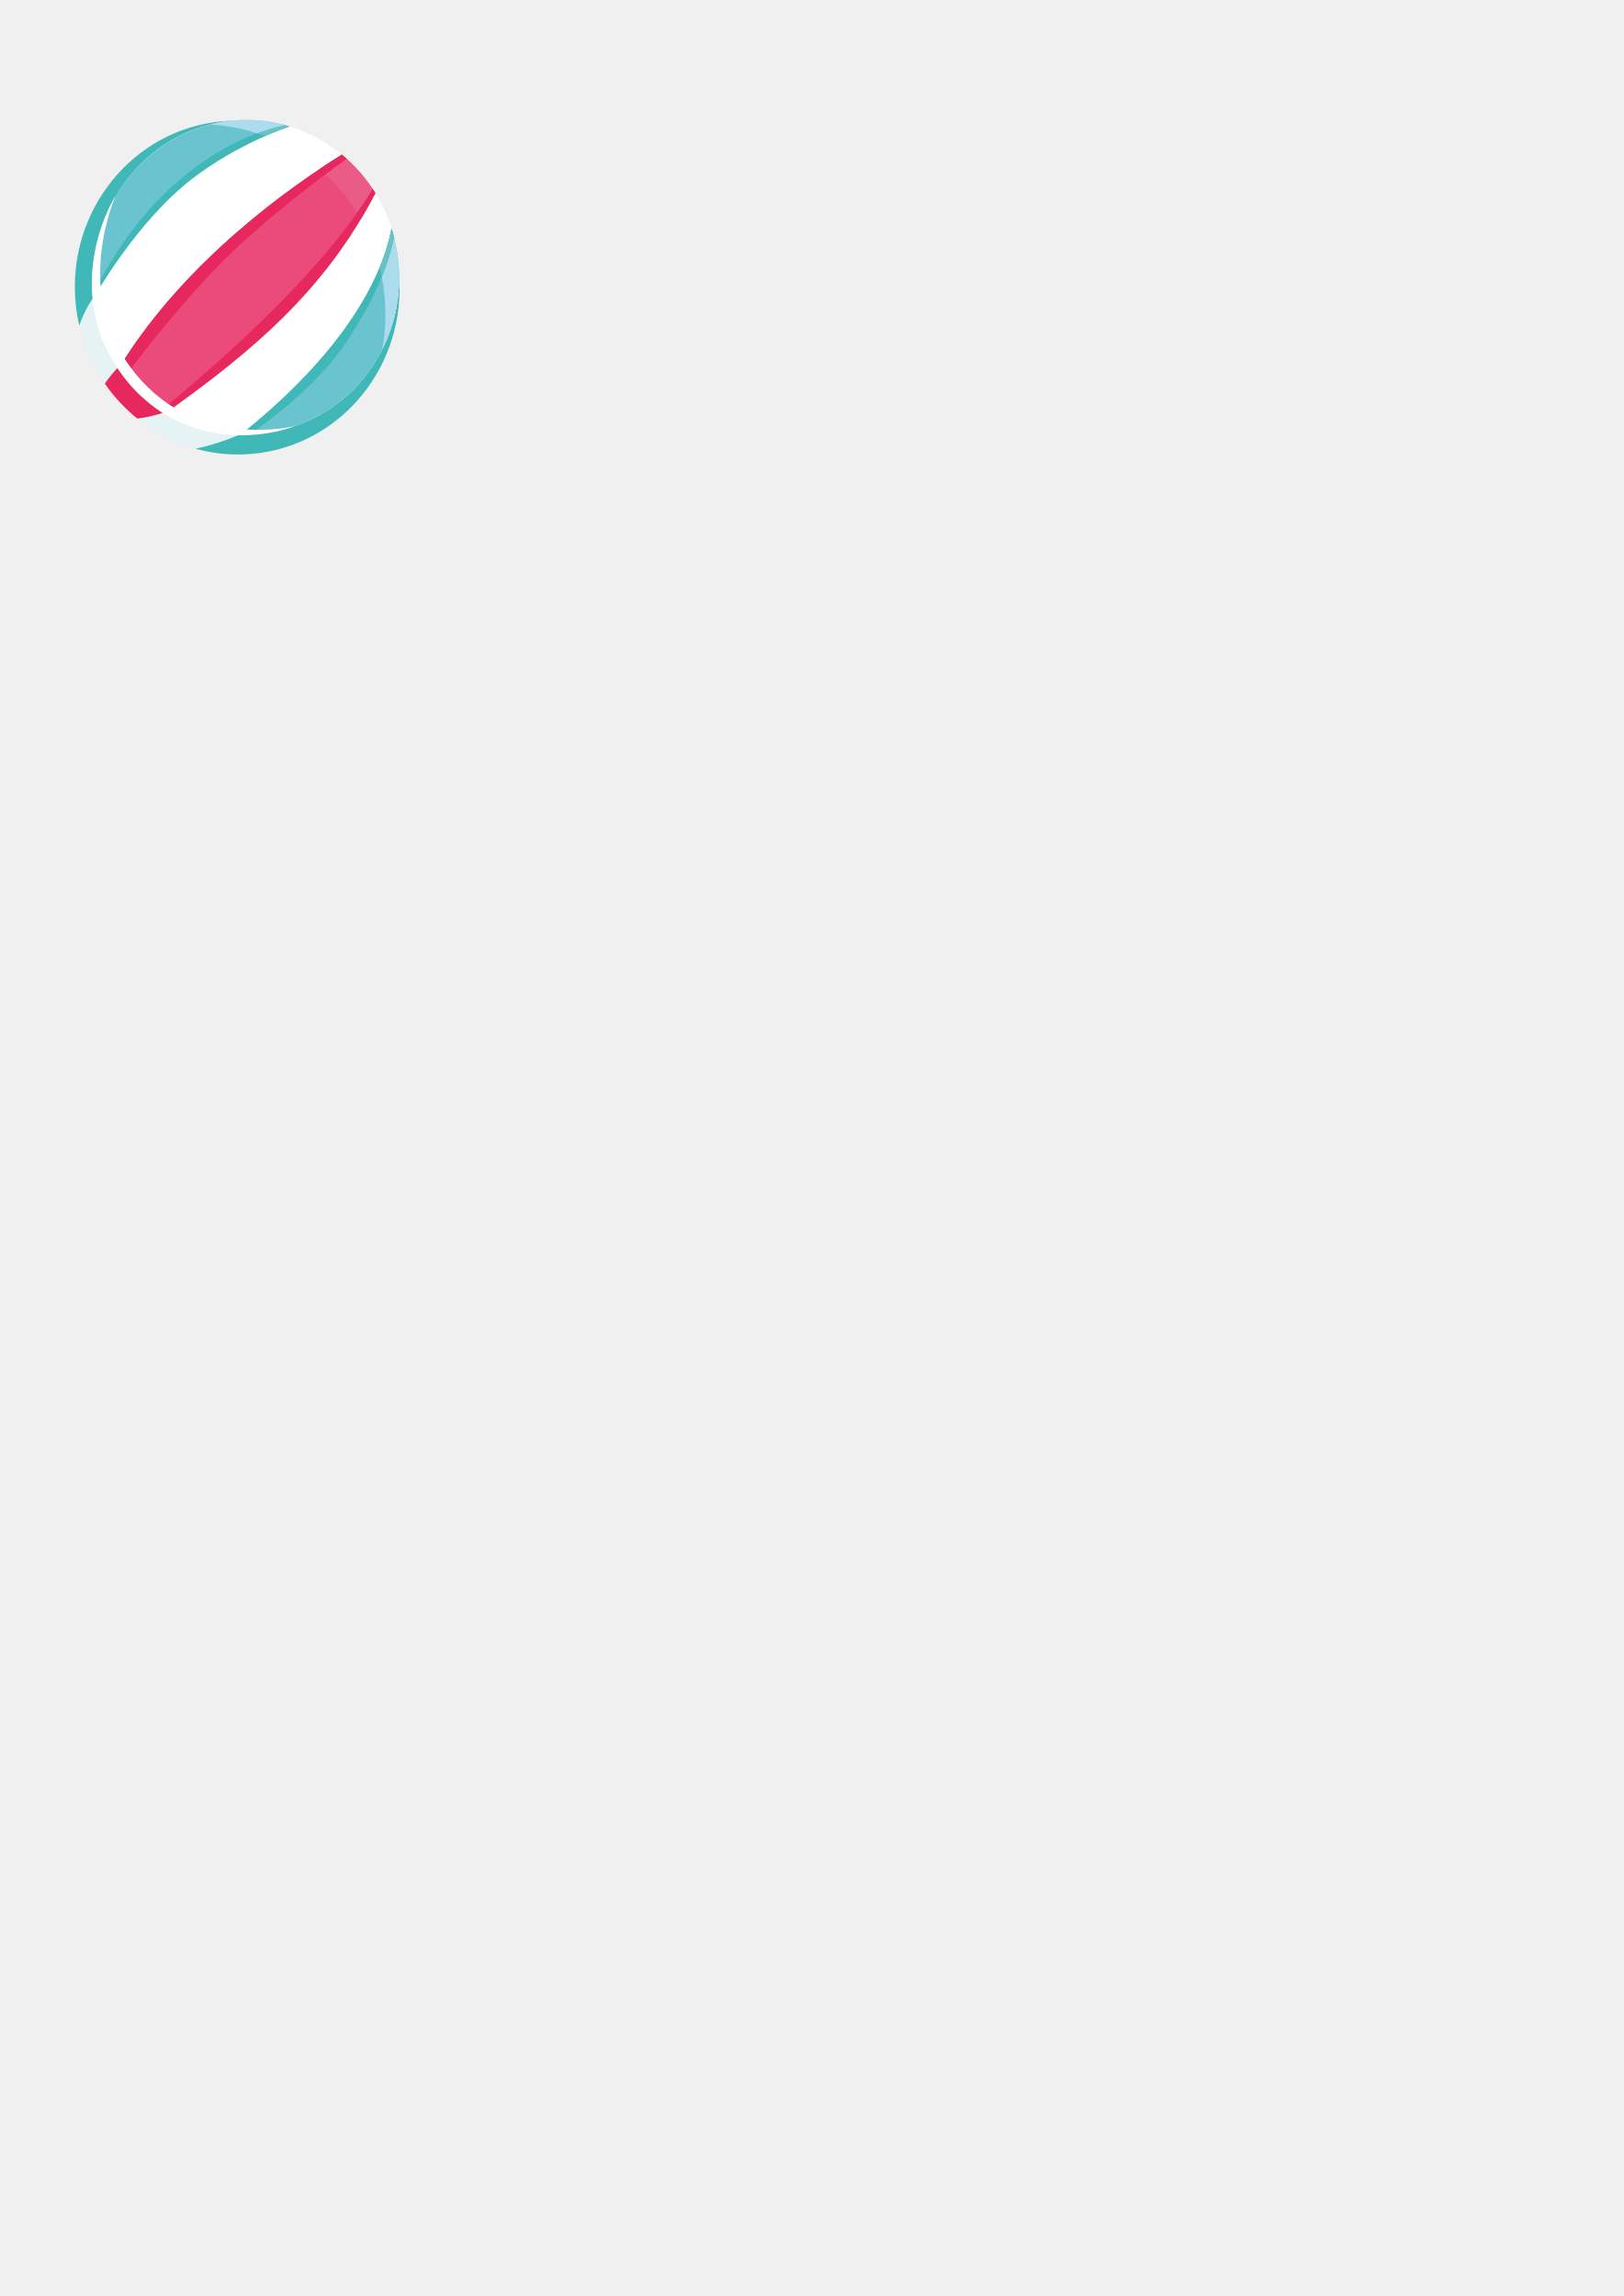
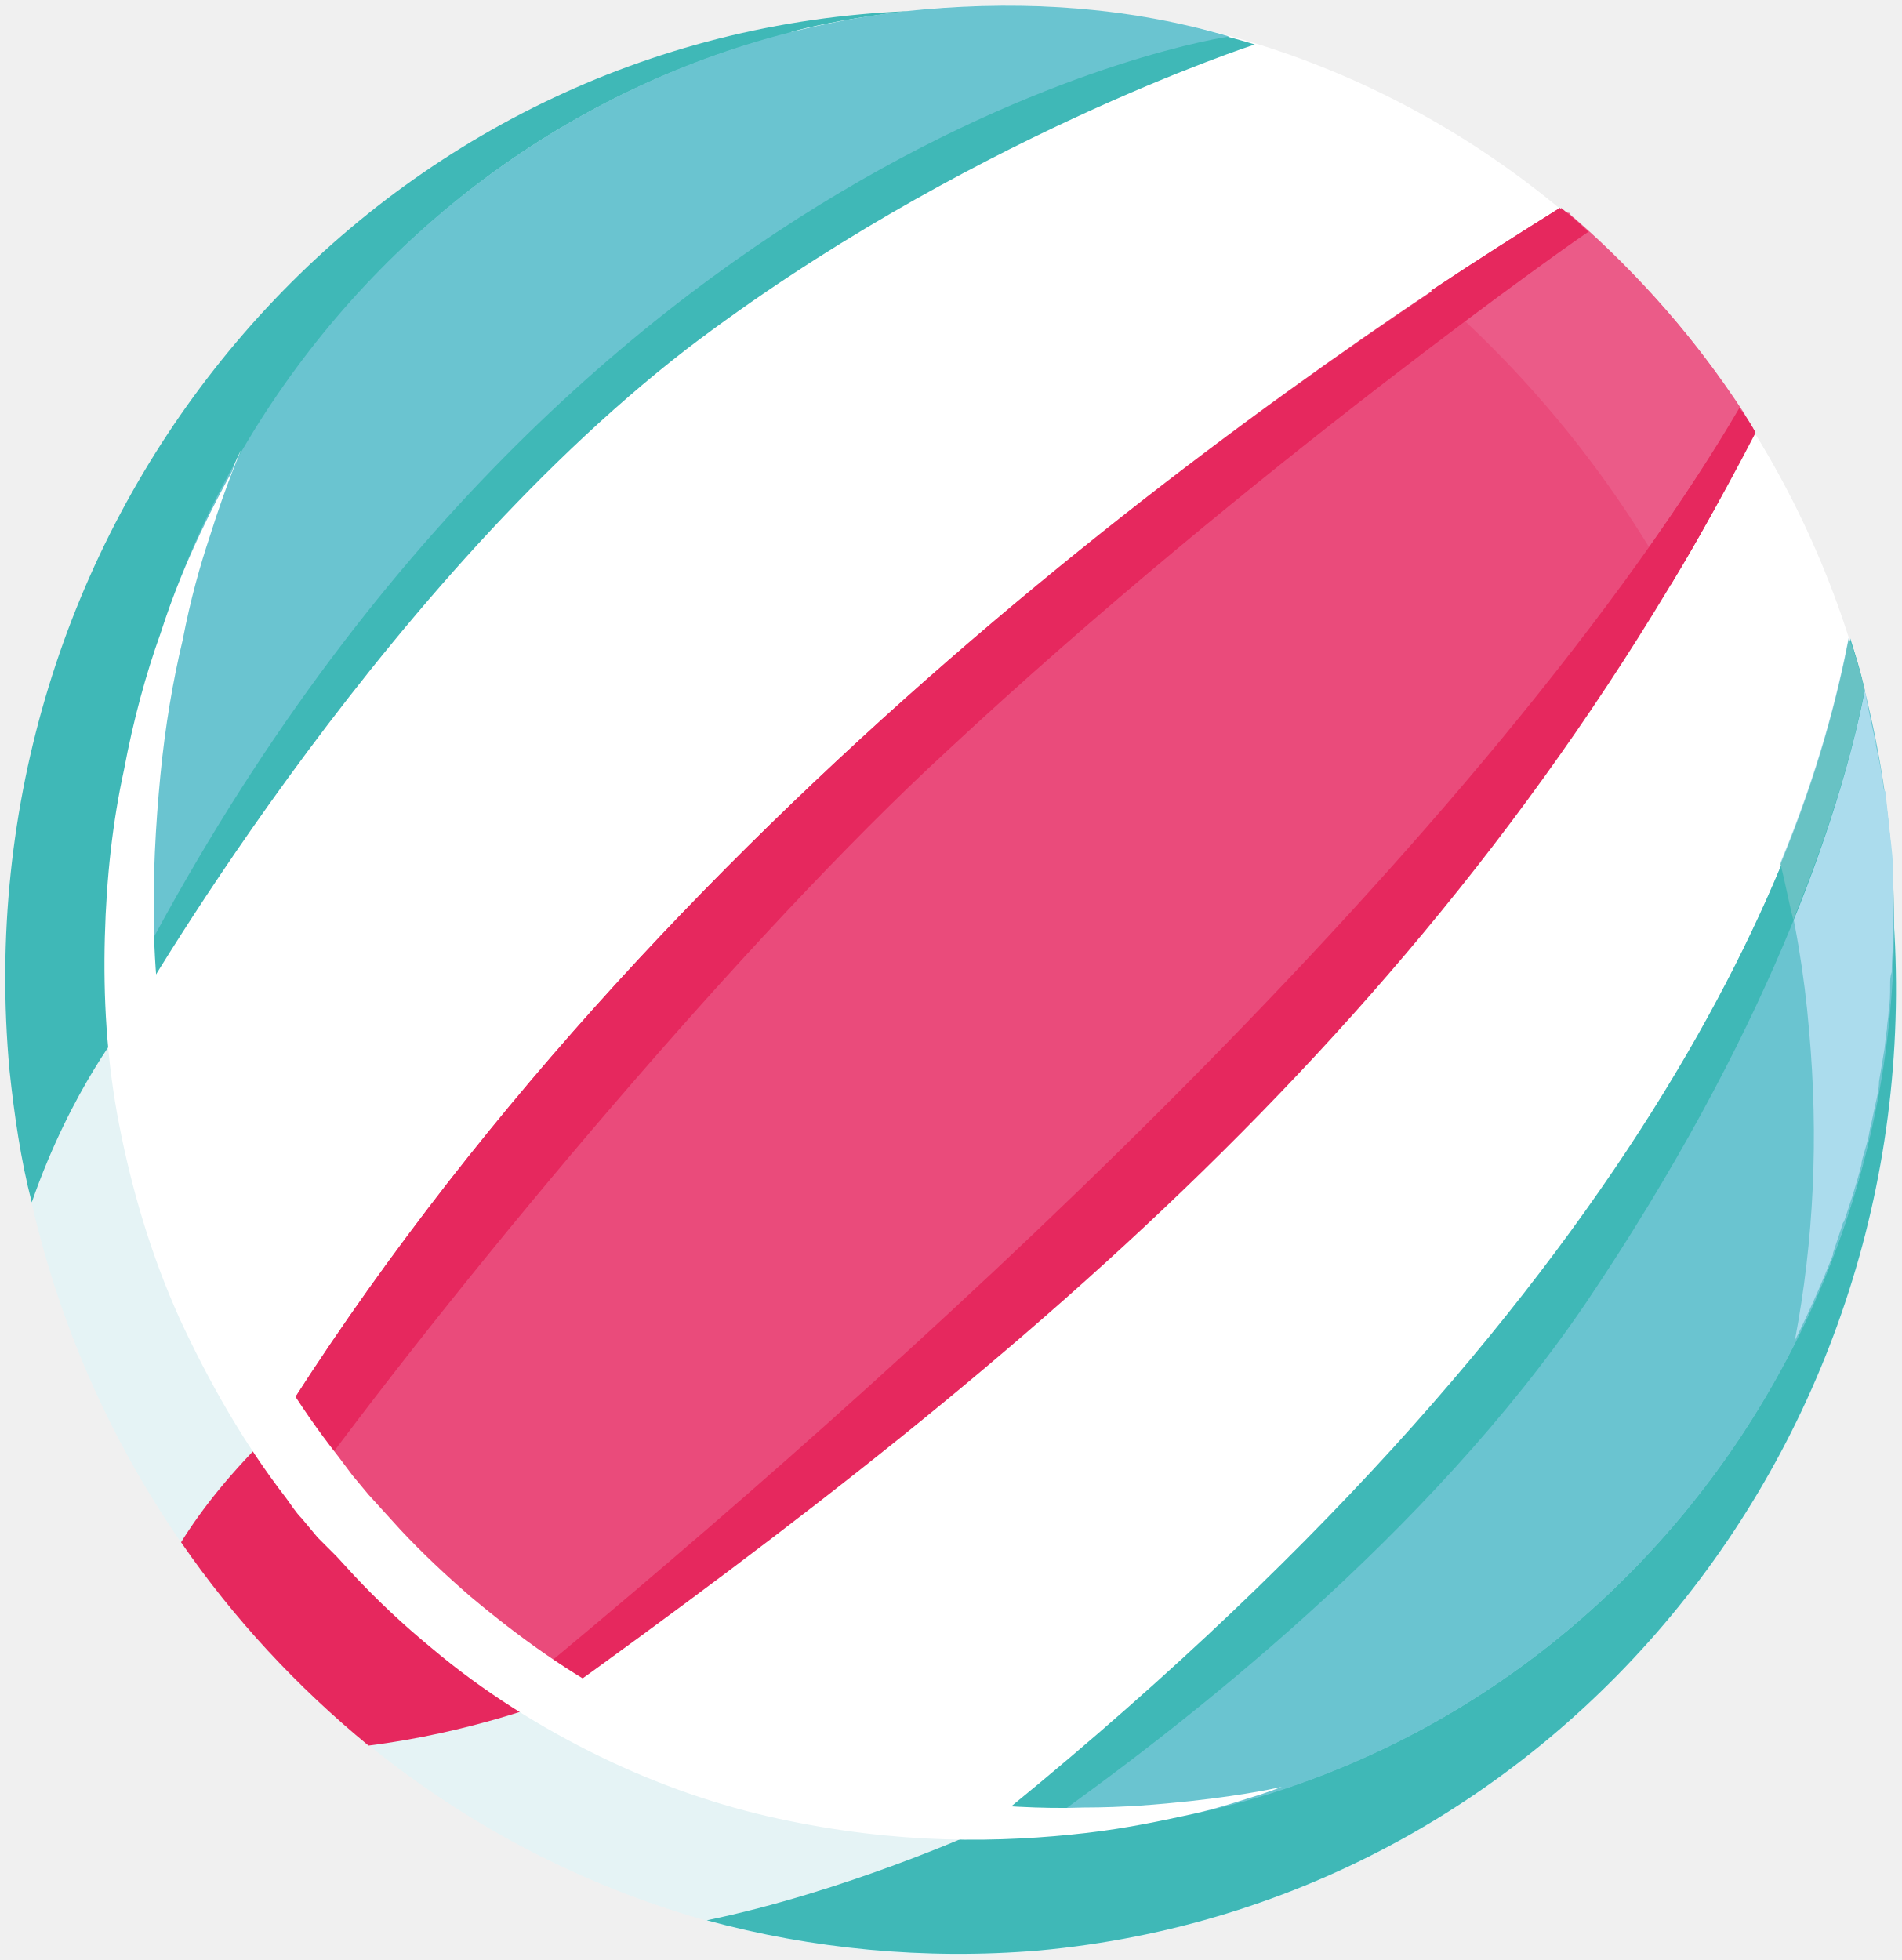
- <svg xmlns="http://www.w3.org/2000/svg" version="1.1" id="Layer_1" x="0px" y="0px" viewBox="0 0 595.28 841.89" style="enable-background:new 0 0 595.28 841.89;" xml:space="preserve">
+ <svg xmlns="http://www.w3.org/2000/svg" version="1.1" id="Layer_1" x="0px" y="0px" viewBox="0 0 119.7 123.4" style="enable-background:new 0 0 119.7 123.4;" xml:space="preserve">
  <style type="text/css">
- 	.st0{fill:#E5F3F5;}
- 	.st1{fill:#3FB8B7;}
- 	.st2{fill:#E6285E;}
- 	.st3{fill:#FFFFFF;}
- 	.st4{fill:#EA4B7B;}
- 	.st5{fill:#EB5B88;}
- 	.st6{fill:#6AC4D0;}
- 	.st7{fill:#ABDCED;}
- 	.st8{fill:#68C2C4;}
+ 	.st0{fill:#68C2C4;}
+ 	.st1{fill:#ABDCED;}
+ 	.st2{fill:#E5F3F5;}
+ 	.st3{fill:#3FB8B7;}
+ 	.st4{fill:#E6285E;}
+ 	.st5{fill:#FFFFFF;}
+ 	.st6{fill:#EA4B7B;}
+ 	.st7{fill:#EB5B88;}
+ 	.st8{fill:#6AC4D0;}
</style>
  <g>
-     <ellipse transform="matrix(0.9957 -0.0921 0.0921 0.9957 -9.3486 8.4583)" class="st0" cx="86.96" cy="105.5" rx="59.49" ry="61.16" />
-     <path class="st1" d="M103.03,46.71c-6.87-2.02-14.2-2.93-21.72-2.23c-32.72,3.03-56.71,32.88-53.6,66.51   c0.26,2.85,0.72,5.64,1.34,8.35c2.53-7.22,6.05-11.36,6.05-11.36C42.64,80.08,93.62,51.74,103.03,46.71z" />
-     <path class="st2" d="M50.33,153.48c6.42-0.76,11.45-2.83,11.45-2.83c8.62-11.86-7.66-26.68-17.41-17.05   c-2.67,2.64-4.57,5.01-5.93,7.07C41.8,145.52,45.81,149.84,50.33,153.48z" />
-     <path class="st1" d="M146.22,100.03c-0.49-5.34-1.64-10.46-3.36-15.28l-54.11,74.24c0,0-8.41,3.8-17.05,5.55   c6.63,1.84,13.68,2.54,20.91,1.87C125.33,163.39,149.33,133.67,146.22,100.03z" />
-     <ellipse transform="matrix(0.9957 -0.0921 0.0921 0.9957 -8.9666 8.7709)" class="st3" cx="90.53" cy="101.52" rx="55.79" ry="57.53" />
-     <path class="st3" d="M140.99,108.66c0.62,6.68,0.29,13.22-0.86,19.49c4.75-9.44,7.01-20.36,5.95-31.76   c-2.93-31.64-30.17-54.98-60.85-52.14c-2.84,0.26-5.61,0.74-8.3,1.42C109.97,47.25,137.77,73.76,140.99,108.66z" />
-     <path class="st4" d="M137.59,70.85c-3.37-5.57-7.48-10.17-12.28-14.11c-18.76,11.65-57.01,38.57-80.9,76.9   c4.54,6.93,10.53,12.71,17.41,17.05C84.59,131.96,120.65,99.75,137.59,70.85z" />
-     <path class="st5" d="M125.31,56.75c-2.4,1.49-5.13,3.24-8.1,5.23c5.78,5.01,10.75,11.01,14.65,17.78c2.08-2.99,4.01-5.96,5.73-8.9   c-0.24-0.39-0.47-0.78-0.72-1.16c0,0-0.01-0.01-0.01-0.01c-2.97-4.56-6.55-8.65-10.6-12.15c-0.14-0.12-0.28-0.24-0.43-0.36   C125.67,57.03,125.49,56.89,125.31,56.75z" />
-     <path class="st2" d="M60.14,149.58c0.56,0.38,1.11,0.76,1.68,1.12c30.22-21.66,57.17-43.87,75.77-79.85   c-0.31-0.52-0.64-1.02-0.96-1.52C119.11,98.45,83.14,130.63,60.14,149.58z" />
-     <path class="st2" d="M130.87,78.1c0.47,0.77,0.93,1.55,1.37,2.34c1.85-3.09,3.63-6.28,5.34-9.58c-0.24-0.43-0.7-1.18-0.96-1.53   C134.89,72.22,132.95,75.16,130.87,78.1z" />
-     <path class="st6" d="M146.09,96.38c-0.4-4.36-1.28-8.63-2.54-12.56c-2.37,12.98-12.52,41.27-54.76,75.16   c2.32,0.09,4.67,0.04,7.04-0.18C126.51,155.96,149.01,128.02,146.09,96.38z" />
-     <path class="st7" d="M145.74,93.35c-0.13-0.94-0.29-1.87-0.47-2.79c-0.01-0.03-0.01-0.05-0.02-0.08c-0.18-0.93-0.38-1.84-0.6-2.75   c-0.01-0.04-0.02-0.08-0.03-0.12c-0.2-0.82-0.42-1.63-0.66-2.44c-0.14-0.46-0.28-0.92-0.43-1.37c0,0-0.01-0.02-0.01-0.03   c-0.66,3.62-1.93,8.44-4.33,14.24c0.85,3.43,1.46,6.97,1.8,10.6c0.62,6.68,0.29,13.22-0.86,19.49c0.88-1.75,1.67-3.55,2.37-5.39   c0.01-0.04,0.03-0.07,0.04-0.11c0.22-0.59,0.44-1.18,0.64-1.78c0.03-0.08,0.05-0.16,0.08-0.24c0.4-1.18,0.76-2.37,1.08-3.58   c0.01-0.04,0.02-0.07,0.03-0.11c0.13-0.5,0.26-1.01,0.38-1.52c0.07-0.29,0.13-0.58,0.2-0.87c0.1-0.47,0.2-0.93,0.3-1.4   c0.09-0.44,0.16-0.89,0.24-1.34c0.1-0.59,0.19-1.18,0.28-1.78c0.07-0.49,0.13-0.99,0.19-1.48c0.04-0.36,0.08-0.71,0.11-1.07   c0.05-0.56,0.1-1.12,0.13-1.69c0.02-0.27,0.04-0.54,0.05-0.82c0.04-0.82,0.07-1.65,0.08-2.47c0-0.24,0-0.49,0-0.73   c0-0.65-0.01-1.31-0.04-1.97c-0.01-0.26-0.02-0.52-0.03-0.78c-0.04-0.87-0.1-1.75-0.18-2.63c-0.09-0.95-0.2-1.88-0.33-2.82   C145.76,93.48,145.75,93.41,145.74,93.35z" />
-     <path class="st2" d="M86.69,90.9c19.15-17.76,40.32-32.64,40.37-32.67c-0.63-0.57-1.09-0.95-1.74-1.49   c-18.76,11.65-57.01,38.57-80.9,76.9c0.98,1.49,2.34,3.28,2.34,3.28C56.69,123.33,74.12,102.56,86.69,90.9z" />
-     <path class="st2" d="M125.32,56.74c-2.4,1.49-5.13,3.24-8.1,5.23c0.72,0.62,1.43,1.26,2.12,1.92c4.61-3.46,7.55-5.53,7.72-5.65   C126.49,57.73,125.91,57.23,125.32,56.74z" />
-     <path class="st1" d="M88.73,158.99c2.37,0.16,3.18,0.05,3.18,0.05c9.97-7.02,25.22-19.01,34.96-33.45   c11.36-16.86,16.05-30.52,17.59-38.6c0,0-0.25-1.23-0.92-3.19C141.16,96.77,130.97,125.09,88.73,158.99z" />
-     <path class="st8" d="M143.54,83.79c-0.66,3.62-1.94,8.43-4.34,14.22c0.28,1.15,0.54,2.3,0.77,3.47c2.39-5.86,3.78-10.79,4.5-14.52   C144.23,85.9,143.88,84.74,143.54,83.79z" />
-     <path class="st1" d="M103.64,45.67c0,0,1.87,0.52,2.51,0.71c0,0-18.51,5.95-35.76,19.23c-20.03,15.43-35.28,42.36-35.28,42.36   s-0.37-3.1-0.37-4.65c0,0,15.96-33.8,33.38-44.81C85.54,47.51,103.64,45.67,103.64,45.67z" />
-     <path class="st8" d="M91.84,48.12c1.81,0.52,3.59,1.12,5.34,1.79c5.24-2.31,8.71-3.45,8.97-3.53c-0.46-0.14-0.91-0.29-1.38-0.42   c-0.05-0.01-0.09-0.03-0.14-0.04c-0.35-0.09-0.7-0.17-1.05-0.26C102.96,45.74,98.36,46.29,91.84,48.12z" />
-     <path class="st6" d="M104.54,45.92c-6.18-1.79-12.63-2.29-19.3-1.68c-30.54,2.82-53.46,30.98-50.29,61.97   C62.44,52.02,104.38,45.94,104.54,45.92z" />
-     <path class="st7" d="M94.2,48.88c6.27-2.36,10.25-2.94,10.34-2.95c-5.24-1.43-10.76-2.09-16.42-1.87c-0.01,0-0.01,0-0.02,0   c-0.95,0.04-1.9,0.1-2.86,0.19c-0.86,0.08-1.72,0.19-2.57,0.31c-0.23,0.03-0.45,0.07-0.68,0.1c-0.69,0.11-1.37,0.22-2.05,0.35   c-0.17,0.03-0.34,0.06-0.51,0.1c-0.83,0.17-1.66,0.36-2.47,0.56C82.92,45.96,88.7,47.07,94.2,48.88z" />
-     <path class="st3" d="M42.3,71.93c0,0-0.86,1.97-1.98,5.52c-0.56,1.77-1.15,3.95-1.73,6.46c-0.56,2.51-1.07,5.37-1.43,8.5   c-0.35,3.13-0.51,6.53-0.41,10.11c0.12,3.58,0.58,7.32,1.4,11.1c0.82,3.78,2.15,7.57,3.83,11.25c1.69,3.68,3.85,7.21,6.37,10.47   c0.32,0.4,0.63,0.84,0.94,1.21l1.01,1.23l0.99,1.15l1.04,1.14c1.41,1.49,2.87,2.92,4.4,4.24c3.07,2.63,6.35,4.93,9.77,6.73   c3.42,1.8,6.91,3.18,10.34,4.17c3.43,0.97,6.77,1.61,9.89,1.97c3.12,0.34,6.02,0.46,8.59,0.43c2.57-0.04,4.82-0.19,6.67-0.39   c3.7-0.4,5.79-0.89,5.79-0.89s-0.49,0.21-1.45,0.53c-0.96,0.31-2.37,0.76-4.2,1.18c-1.83,0.43-4.09,0.87-6.71,1.16   c-2.62,0.3-5.6,0.49-8.87,0.36c-3.26-0.11-6.81-0.49-10.49-1.34c-3.68-0.84-7.5-2.08-11.22-3.91c-3.72-1.82-7.39-4.11-10.72-6.92   c-1.67-1.4-3.28-2.89-4.79-4.49l-1.12-1.21l-1.1-1.27l-1.02-1.24c-0.38-0.45-0.69-0.87-1.03-1.32c-2.65-3.53-4.93-7.35-6.71-11.33   c-1.8-3.97-2.99-8.12-3.76-12.18c-0.78-4.06-1-8.06-0.92-11.82c0.07-3.76,0.53-7.29,1.15-10.48c0.61-3.2,1.42-6.07,2.26-8.57   c0.82-2.5,1.71-4.61,2.48-6.33c0.77-1.72,1.48-3.02,1.96-3.9C42.01,72.38,42.3,71.93,42.3,71.93z" />
+     <path class="st0" d="M64.4,4.9C66.2,5.4,68,6,69.7,6.7c5.2-2.3,8.7-3.5,9-3.5c-0.5-0.1-0.9-0.3-1.4-0.4c-0.1,0-0.1,0-0.1,0   c-0.3-0.1-0.7-0.2-1.1-0.3C75.5,2.5,70.9,3.1,64.4,4.9z" />
+     <path class="st1" d="M66.8,5.6C73,3.3,77,2.7,77.1,2.7c-5.2-1.4-10.8-2.1-16.4-1.9c0,0,0,0,0,0c-0.9,0-1.9,0.1-2.9,0.2   c-0.9,0.1-1.7,0.2-2.6,0.3c-0.2,0-0.4,0.1-0.7,0.1c-0.7,0.1-1.4,0.2-2.1,0.3c-0.2,0-0.3,0.1-0.5,0.1c-0.8,0.2-1.7,0.4-2.5,0.6   C55.5,2.7,61.3,3.8,66.8,5.6z" />
+     <g>
+       <ellipse transform="matrix(0.9957 -9.210428e-02 9.210428e-02 0.9957 -5.4451 5.776)" class="st2" cx="59.9" cy="61.9" rx="59.5" ry="61.2" />
+       <path class="st3" d="M75.9,3.1c-6.9-2-14.2-2.9-21.7-2.2C21.5,3.9-2.5,33.7,0.6,67.4C0.9,70.2,1.3,73,2,75.7    c2.5-7.2,6-11.4,6-11.4C15.5,36.5,66.5,8.1,75.9,3.1z" />
+       <path class="st4" d="M23.2,109.9c6.4-0.8,11.5-2.8,11.5-2.8C43.3,95.2,27,80.4,17.3,90c-2.7,2.6-4.6,5-5.9,7.1    C14.7,101.9,18.7,106.2,23.2,109.9z" />
+       <path class="st3" d="M119.1,56.4c-0.5-5.3-1.6-10.5-3.4-15.3l-54.1,74.2c0,0-8.4,3.8-17.1,5.6c6.6,1.8,13.7,2.5,20.9,1.9    C98.2,119.8,122.2,90.1,119.1,56.4z" />
+       <ellipse transform="matrix(0.9957 -9.210512e-02 9.210512e-02 0.9957 -5.0635 6.088)" class="st5" cx="63.4" cy="57.9" rx="55.8" ry="57.5" />
+       <path class="st5" d="M113.9,65c0.6,6.7,0.3,13.2-0.9,19.5c4.8-9.4,7-20.4,5.9-31.8c-2.9-31.6-30.2-55-60.8-52.1    c-2.8,0.3-5.6,0.7-8.3,1.4C82.9,3.6,110.7,30.1,113.9,65z" />
+       <path class="st6" d="M110.5,27.2c-3.4-5.6-7.5-10.2-12.3-14.1C79.5,24.8,41.2,51.7,17.3,90c4.5,6.9,10.5,12.7,17.4,17.1    C57.5,88.3,93.6,56.1,110.5,27.2z" />
+       <path class="st7" d="M98.2,13.1c-2.4,1.5-5.1,3.2-8.1,5.2c5.8,5,10.8,11,14.7,17.8c2.1-3,4-6,5.7-8.9c-0.2-0.4-0.5-0.8-0.7-1.2    l0,0c-3-4.6-6.6-8.7-10.6-12.2c-0.1-0.1-0.3-0.2-0.4-0.4C98.6,13.4,98.4,13.3,98.2,13.1z" />
+       <path class="st4" d="M33,106c0.6,0.4,1.1,0.8,1.7,1.1c30.2-21.7,57.2-43.9,75.8-79.8c-0.3-0.5-0.6-1-1-1.5C92,54.8,56,87,33,106z" />
+       <path class="st4" d="M103.8,34.5c0.5,0.8,0.9,1.6,1.4,2.3c1.9-3.1,3.6-6.3,5.3-9.6c-0.2-0.4-0.7-1.2-1-1.5    C107.8,28.6,105.9,31.5,103.8,34.5z" />
+       <path class="st8" d="M119,52.8c-0.4-4.4-1.3-8.6-2.5-12.6c-2.4,13-12.5,41.3-54.8,75.2c2.3,0.1,4.7,0,7-0.2    C99.4,112.3,121.9,84.4,119,52.8z" />
+       <path class="st1" d="M118.6,49.7c-0.1-0.9-0.3-1.9-0.5-2.8c0,0,0-0.1,0-0.1c-0.2-0.9-0.4-1.8-0.6-2.8c0,0,0-0.1,0-0.1    c-0.2-0.8-0.4-1.6-0.7-2.4c-0.1-0.5-0.3-0.9-0.4-1.4c0,0,0,0,0,0c-0.7,3.6-1.9,8.4-4.3,14.2c0.9,3.4,1.5,7,1.8,10.6    c0.6,6.7,0.3,13.2-0.9,19.5c0.9-1.8,1.7-3.6,2.4-5.4c0,0,0-0.1,0-0.1c0.2-0.6,0.4-1.2,0.6-1.8c0-0.1,0.1-0.2,0.1-0.2    c0.4-1.2,0.8-2.4,1.1-3.6c0,0,0-0.1,0-0.1c0.1-0.5,0.3-1,0.4-1.5c0.1-0.3,0.1-0.6,0.2-0.9c0.1-0.5,0.2-0.9,0.3-1.4    c0.1-0.4,0.2-0.9,0.2-1.3c0.1-0.6,0.2-1.2,0.3-1.8c0.1-0.5,0.1-1,0.2-1.5c0-0.4,0.1-0.7,0.1-1.1c0.1-0.6,0.1-1.1,0.1-1.7    c0-0.3,0-0.5,0.1-0.8c0-0.8,0.1-1.7,0.1-2.5c0-0.2,0-0.5,0-0.7c0-0.7,0-1.3,0-2c0-0.3,0-0.5,0-0.8c0-0.9-0.1-1.8-0.2-2.6    c-0.1-0.9-0.2-1.9-0.3-2.8C118.7,49.9,118.7,49.8,118.6,49.7z" />
+       <path class="st4" d="M59.6,47.3C78.7,29.5,99.9,14.6,100,14.6c-0.6-0.6-1.1-1-1.7-1.5C79.5,24.8,41.2,51.7,17.3,90    c1,1.5,2.3,3.3,2.3,3.3C29.6,79.7,47,58.9,59.6,47.3z" />
+       <path class="st4" d="M98.2,13.1c-2.4,1.5-5.1,3.2-8.1,5.2c0.7,0.6,1.4,1.3,2.1,1.9c4.6-3.5,7.6-5.5,7.7-5.7    C99.4,14.1,98.8,13.6,98.2,13.1z" />
+       <path class="st3" d="M61.6,115.4c2.4,0.2,3.2,0.1,3.2,0.1c10-7,25.2-19,35-33.4c11.4-16.9,16-30.5,17.6-38.6c0,0-0.2-1.2-0.9-3.2    C114.1,53.2,103.9,81.5,61.6,115.4z" />
+       <path class="st0" d="M116.4,40.2c-0.7,3.6-1.9,8.4-4.3,14.2c0.3,1.2,0.5,2.3,0.8,3.5c2.4-5.9,3.8-10.8,4.5-14.5    C117.1,42.3,116.8,41.1,116.4,40.2z" />
+       <path class="st3" d="M76.5,2.1c0,0,1.9,0.5,2.5,0.7c0,0-18.5,6-35.8,19.2C23.3,37.4,8,64.4,8,64.4s-0.4-3.1-0.4-4.7    c0,0,16-33.8,33.4-44.8C58.4,3.9,76.5,2.1,76.5,2.1z" />
+       <path class="st8" d="M77.4,2.3C71.3,0.5,64.8,0,58.1,0.6c-30.5,2.8-53.5,31-50.3,62C35.3,8.4,77.3,2.3,77.4,2.3z" />
+       <path class="st5" d="M15.2,28.3c0,0-0.9,2-2,5.5c-0.6,1.8-1.2,3.9-1.7,6.5c-0.6,2.5-1.1,5.4-1.4,8.5c-0.3,3.1-0.5,6.5-0.4,10.1    c0.1,3.6,0.6,7.3,1.4,11.1s2.2,7.6,3.8,11.2c1.7,3.7,3.8,7.2,6.4,10.5c0.3,0.4,0.6,0.8,0.9,1.2l1,1.2l1,1.1l1,1.1    c1.4,1.5,2.9,2.9,4.4,4.2c3.1,2.6,6.3,4.9,9.8,6.7s6.9,3.2,10.3,4.2c3.4,1,6.8,1.6,9.9,2c3.1,0.3,6,0.5,8.6,0.4    c2.6,0,4.8-0.2,6.7-0.4c3.7-0.4,5.8-0.9,5.8-0.9s-0.5,0.2-1.4,0.5c-1,0.3-2.4,0.8-4.2,1.2c-1.8,0.4-4.1,0.9-6.7,1.2    c-2.6,0.3-5.6,0.5-8.9,0.4c-3.3-0.1-6.8-0.5-10.5-1.3c-3.7-0.8-7.5-2.1-11.2-3.9c-3.7-1.8-7.4-4.1-10.7-6.9    c-1.7-1.4-3.3-2.9-4.8-4.5l-1.1-1.2L20,96.8l-1-1.2c-0.4-0.4-0.7-0.9-1-1.3c-2.7-3.5-4.9-7.4-6.7-11.3c-1.8-4-3-8.1-3.8-12.2    c-0.8-4.1-1-8.1-0.9-11.8c0.1-3.8,0.5-7.3,1.2-10.5c0.6-3.2,1.4-6.1,2.3-8.6c0.8-2.5,1.7-4.6,2.5-6.3s1.5-3,2-3.9    C14.9,28.8,15.2,28.3,15.2,28.3z" />
+     </g>
  </g>
</svg>
